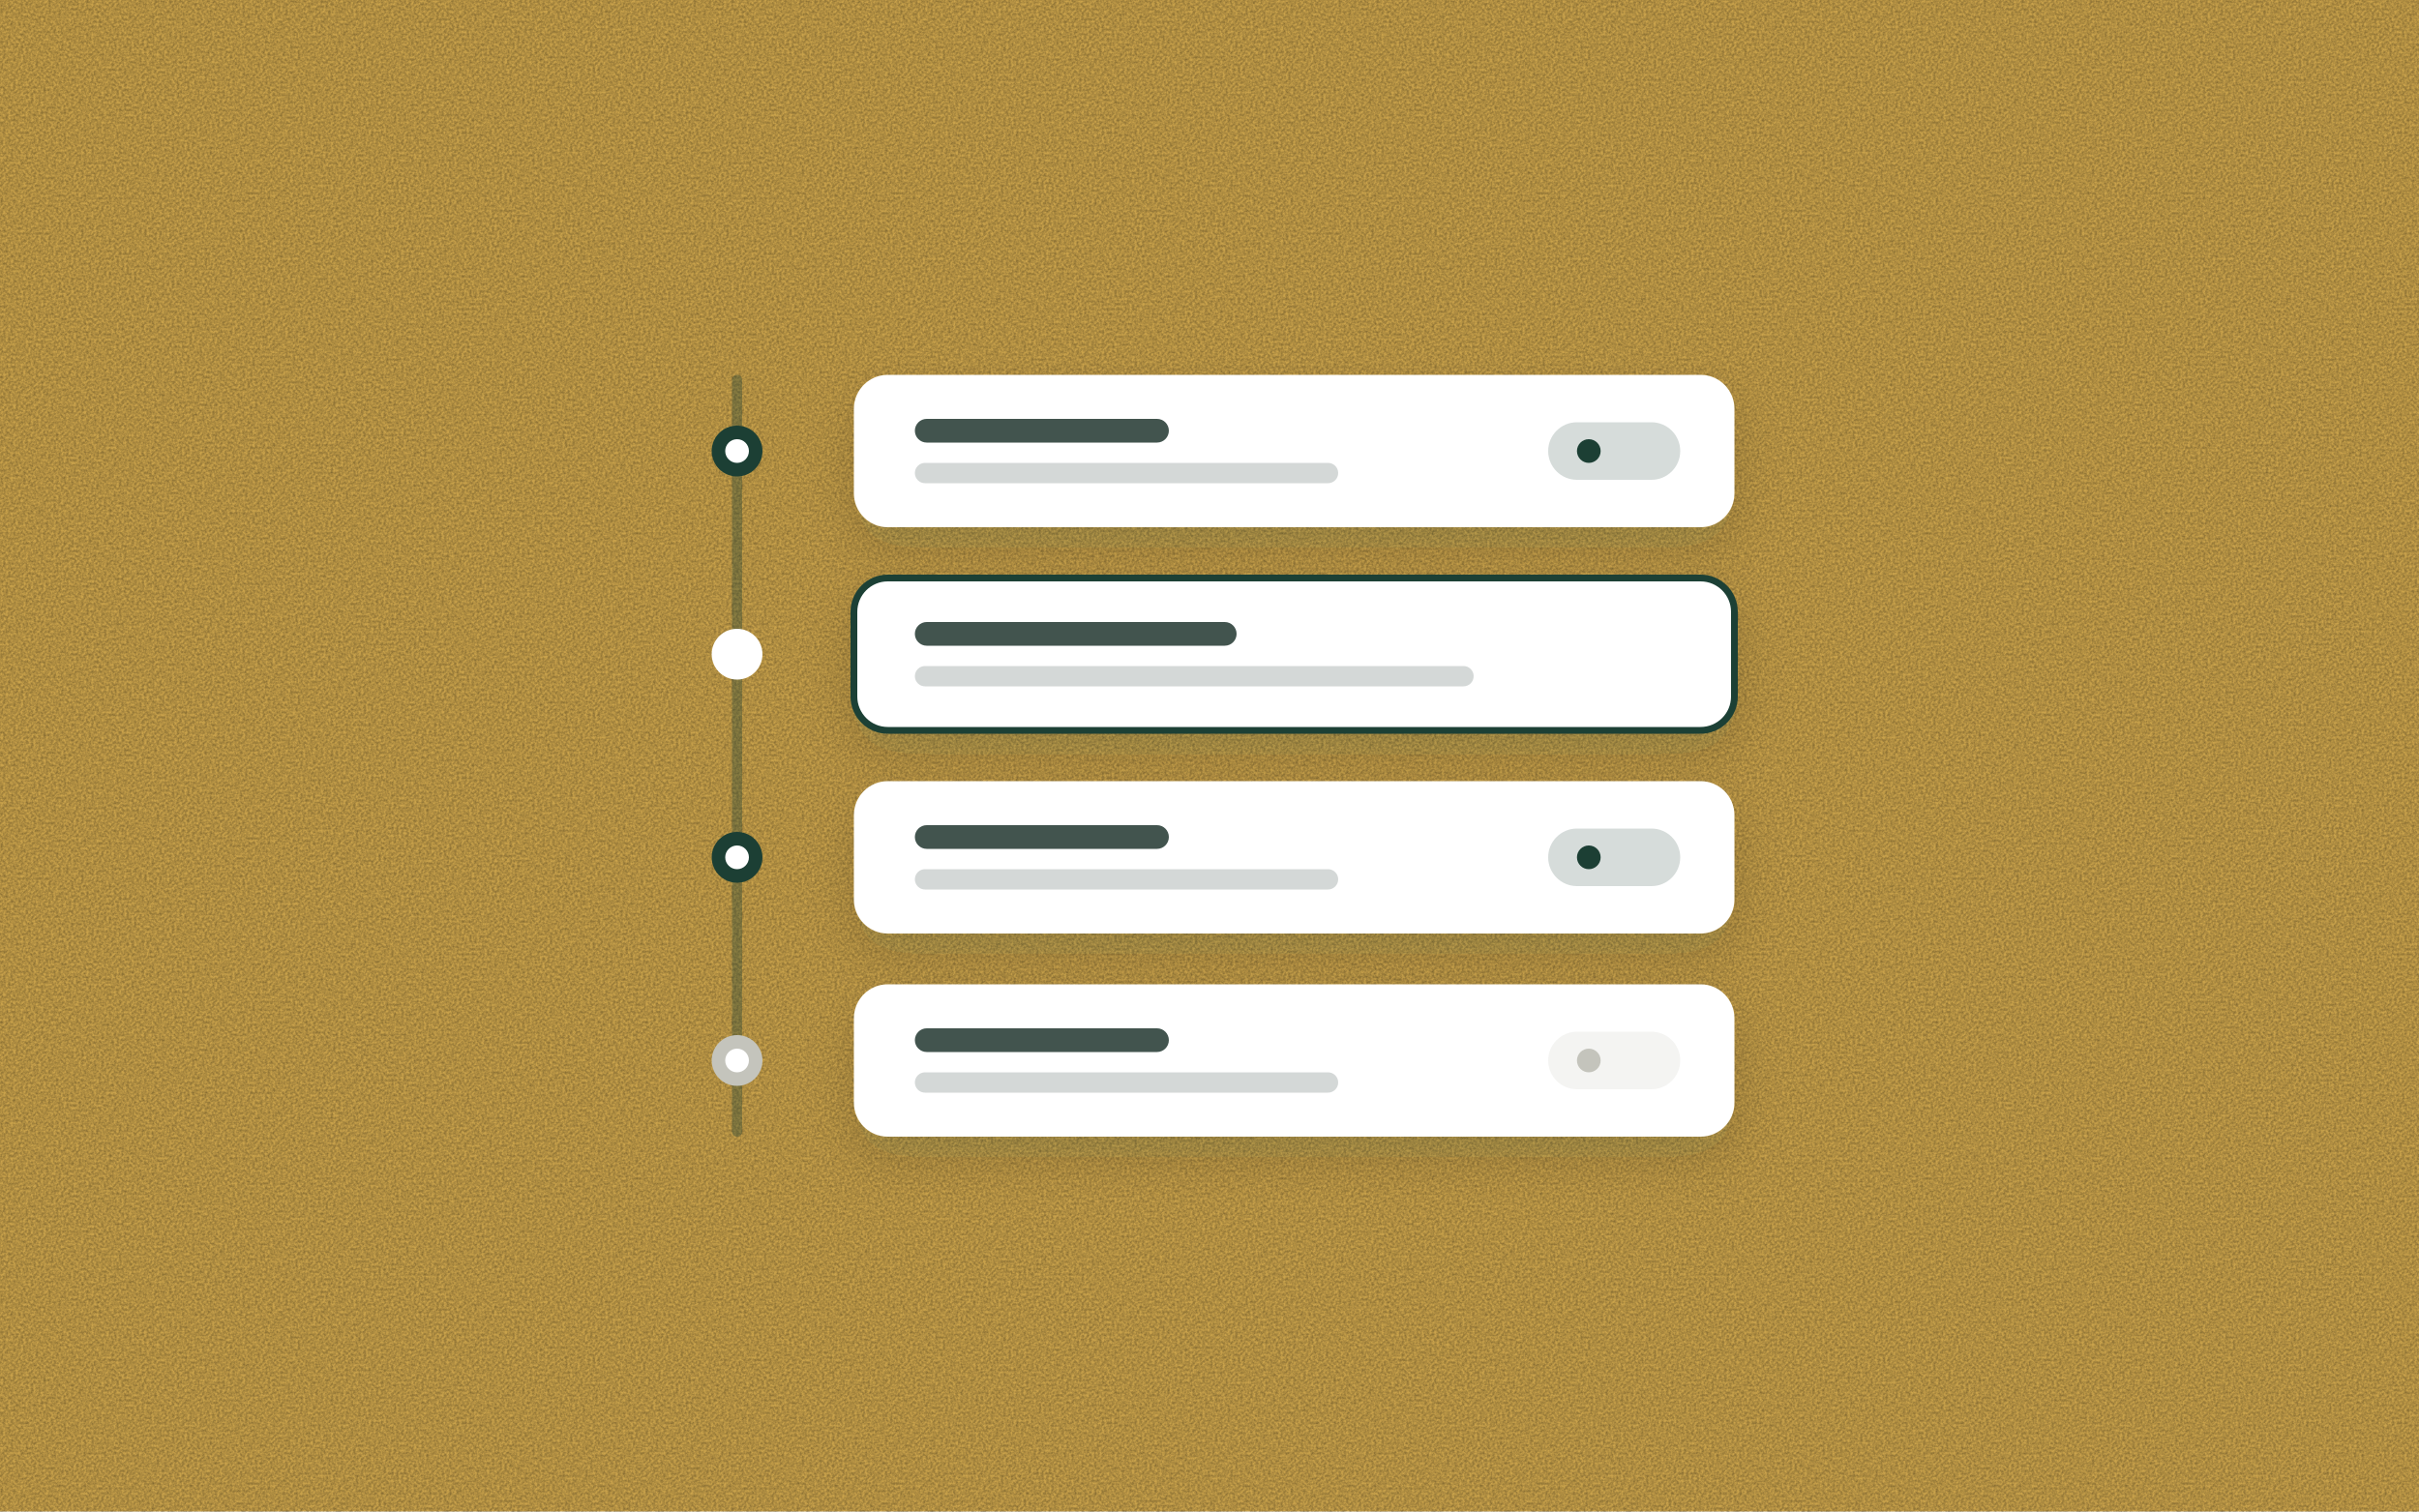
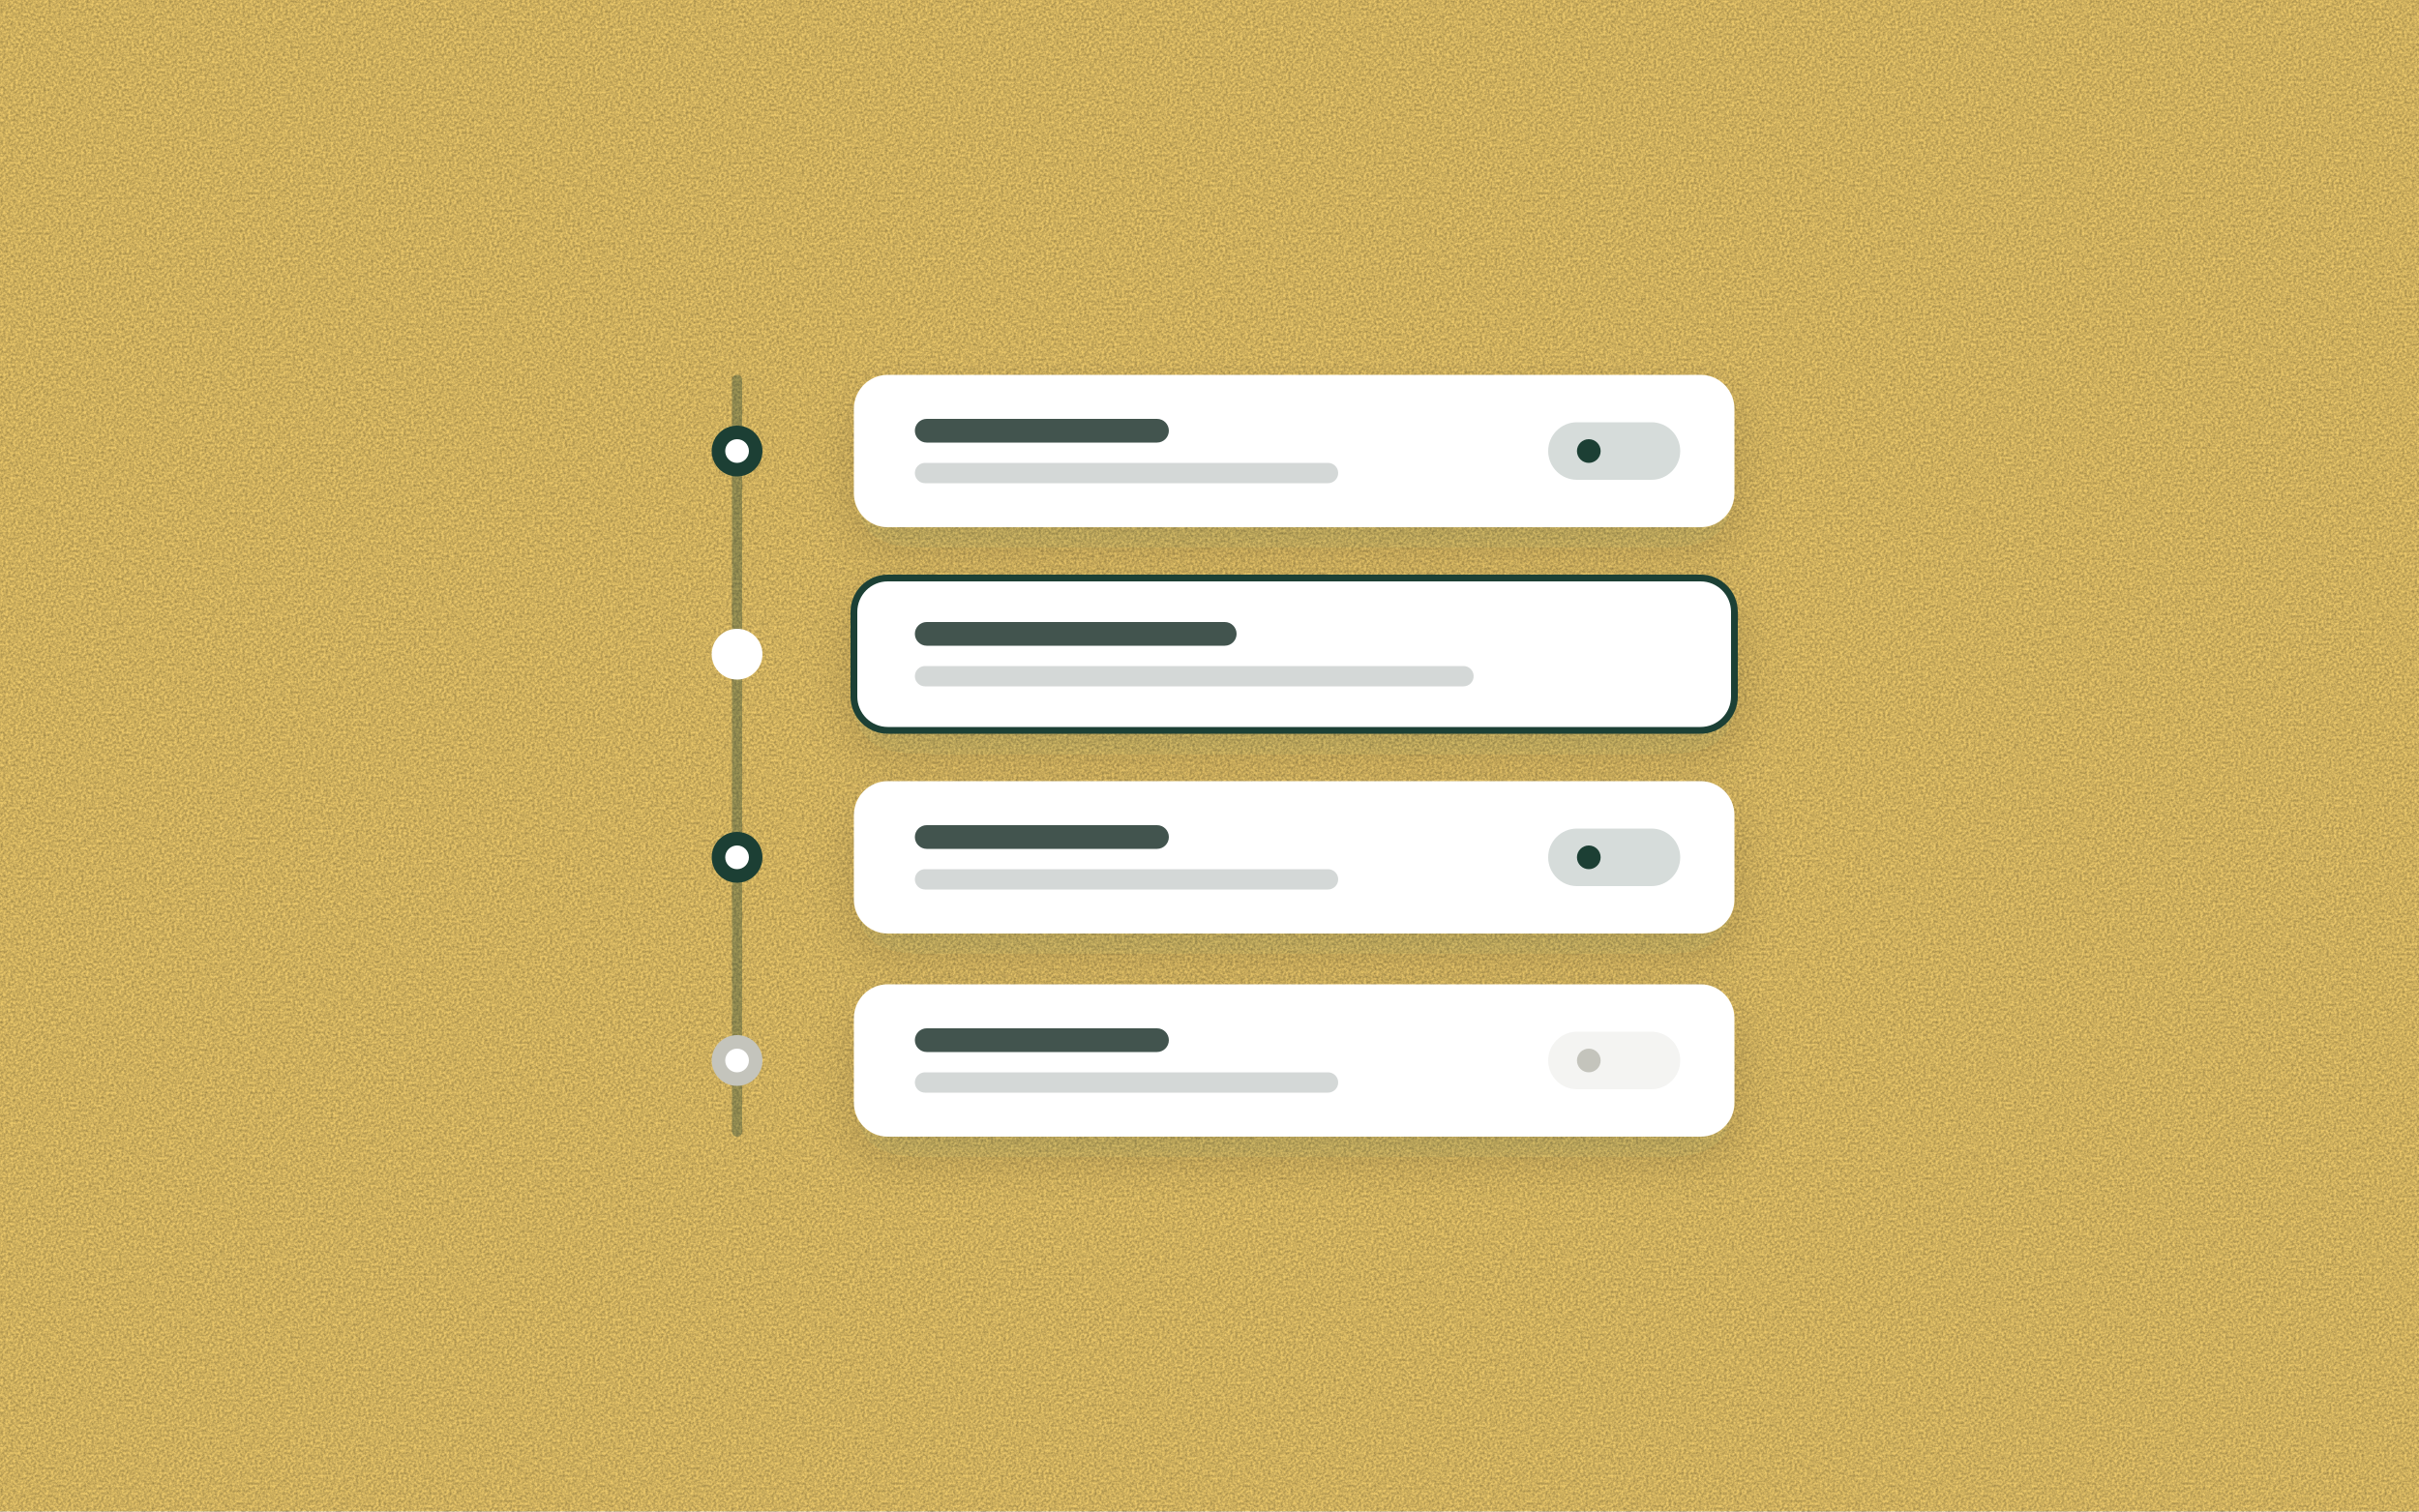
<svg xmlns="http://www.w3.org/2000/svg" viewBox="0 0 1200 750" width="1200" height="750">
  <defs>
    <linearGradient id="bg" x1="0.7" y1="0.1" x2="0.3" y2="0.9">
-       <stop offset="0" stop-color="#c9a24b" />
-       <stop offset="1" stop-color="#c9a24b" />
+       <stop offset="0" stop-color="#ecc96b" />
+       <stop offset="1" stop-color="#ecc96b" />
    </linearGradient>
    <filter id="sh" x="-20%" y="-20%" width="140%" height="160%">
      <feDropShadow dx="0" dy="12" stdDeviation="14" flood-color="#132a22" flood-opacity=".16" />
    </filter>
    <filter id="noise" x="0" y="0" width="100%" height="100%">
      <feTurbulence type="fractalNoise" baseFrequency=".8" numOctaves="2" stitchTiles="stitch" />
      <feColorMatrix values="0 0 0 0 0 0 0 0 0 0 0 0 0 0 0 .5 0 0 0 -.12" />
    </filter>
  </defs>
  <rect width="1200" height="750" fill="url(#bg)" />
  <rect width="1200" height="750" filter="url(#noise)" />
  <g transform="translate(600 375) scale(0.84) translate(-600 -375)">
    <rect x="318" y="150" width="6" height="450" rx="3" fill="#1c3f34" fill-opacity=".35" />
    <circle cx="321" cy="195" r="15" fill="#1c3f34" />
    <circle cx="321" cy="195" r="7" fill="#fff" />
    <g filter="url(#sh)">
      <rect x="390" y="150" width="520" height="90" rx="20" fill="#fff" />
    </g>
    <rect x="426" y="176" width="150" height="14" rx="7" fill="#132a22" fill-opacity=".8" />
    <rect x="426" y="202" width="250" height="12" rx="6" fill="#132a22" fill-opacity=".18" />
    <rect x="800" y="178" width="78" height="34" rx="17" fill="#1c3f34" fill-opacity=".18" />
    <circle cx="824" cy="195" r="7" fill="#1c3f34" />
    <circle cx="321" cy="315" r="15" fill="#ffffff" />
    <circle cx="321" cy="315" r="7" fill="#fff" />
    <g filter="url(#sh)">
      <rect x="390" y="270" width="520" height="90" rx="20" fill="#fff" stroke="#1c3f34" stroke-width="4" />
    </g>
    <rect x="426" y="296" width="190" height="14" rx="7" fill="#132a22" fill-opacity=".8" />
    <rect x="426" y="322" width="330" height="12" rx="6" fill="#132a22" fill-opacity=".18" />
    <rect x="800" y="298" width="78" height="34" rx="17" fill="#ffffff" fill-opacity=".18" />
    <circle cx="824" cy="315" r="7" fill="#ffffff" />
    <circle cx="321" cy="435" r="15" fill="#1c3f34" />
    <circle cx="321" cy="435" r="7" fill="#fff" />
    <g filter="url(#sh)">
      <rect x="390" y="390" width="520" height="90" rx="20" fill="#fff" />
    </g>
    <rect x="426" y="416" width="150" height="14" rx="7" fill="#132a22" fill-opacity=".8" />
    <rect x="426" y="442" width="250" height="12" rx="6" fill="#132a22" fill-opacity=".18" />
    <rect x="800" y="418" width="78" height="34" rx="17" fill="#1c3f34" fill-opacity=".18" />
    <circle cx="824" cy="435" r="7" fill="#1c3f34" />
    <circle cx="321" cy="555" r="15" fill="#c4c4bc" />
    <circle cx="321" cy="555" r="7" fill="#fff" />
    <g filter="url(#sh)">
      <rect x="390" y="510" width="520" height="90" rx="20" fill="#fff" />
    </g>
    <rect x="426" y="536" width="150" height="14" rx="7" fill="#132a22" fill-opacity=".8" />
    <rect x="426" y="562" width="250" height="12" rx="6" fill="#132a22" fill-opacity=".18" />
    <rect x="800" y="538" width="78" height="34" rx="17" fill="#c4c4bc" fill-opacity=".18" />
    <circle cx="824" cy="555" r="7" fill="#c4c4bc" />
  </g>
</svg>
